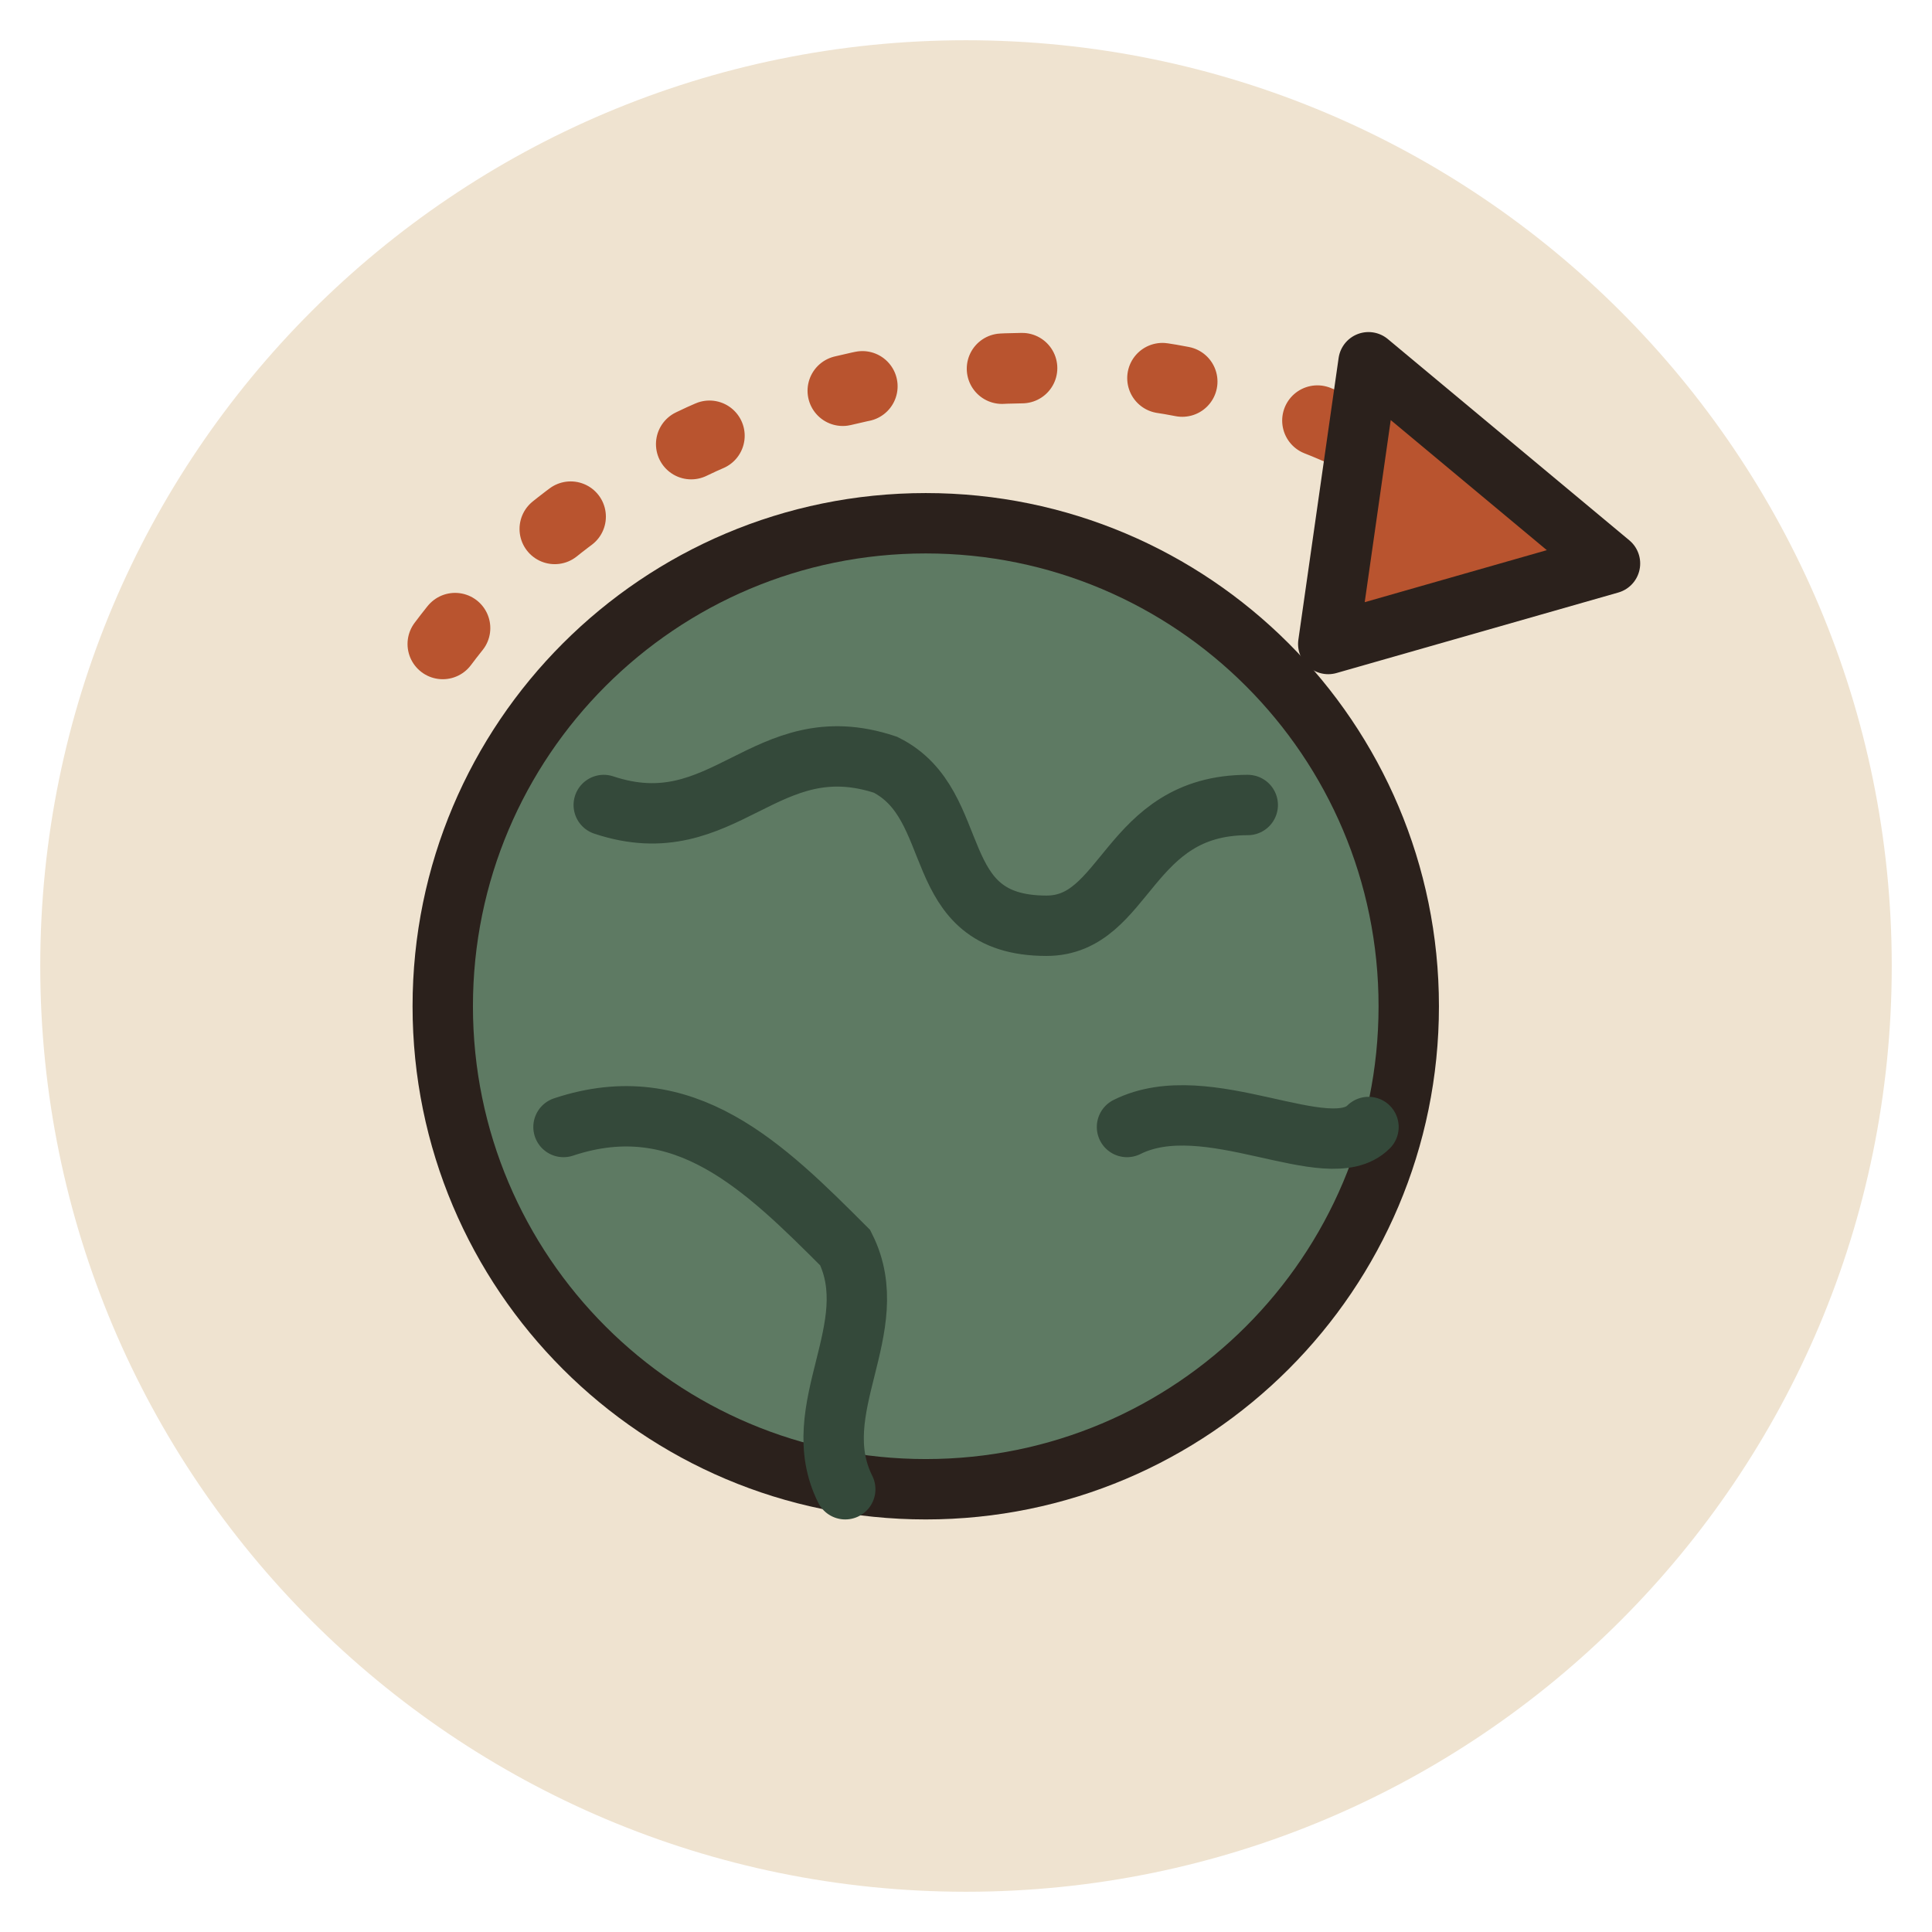
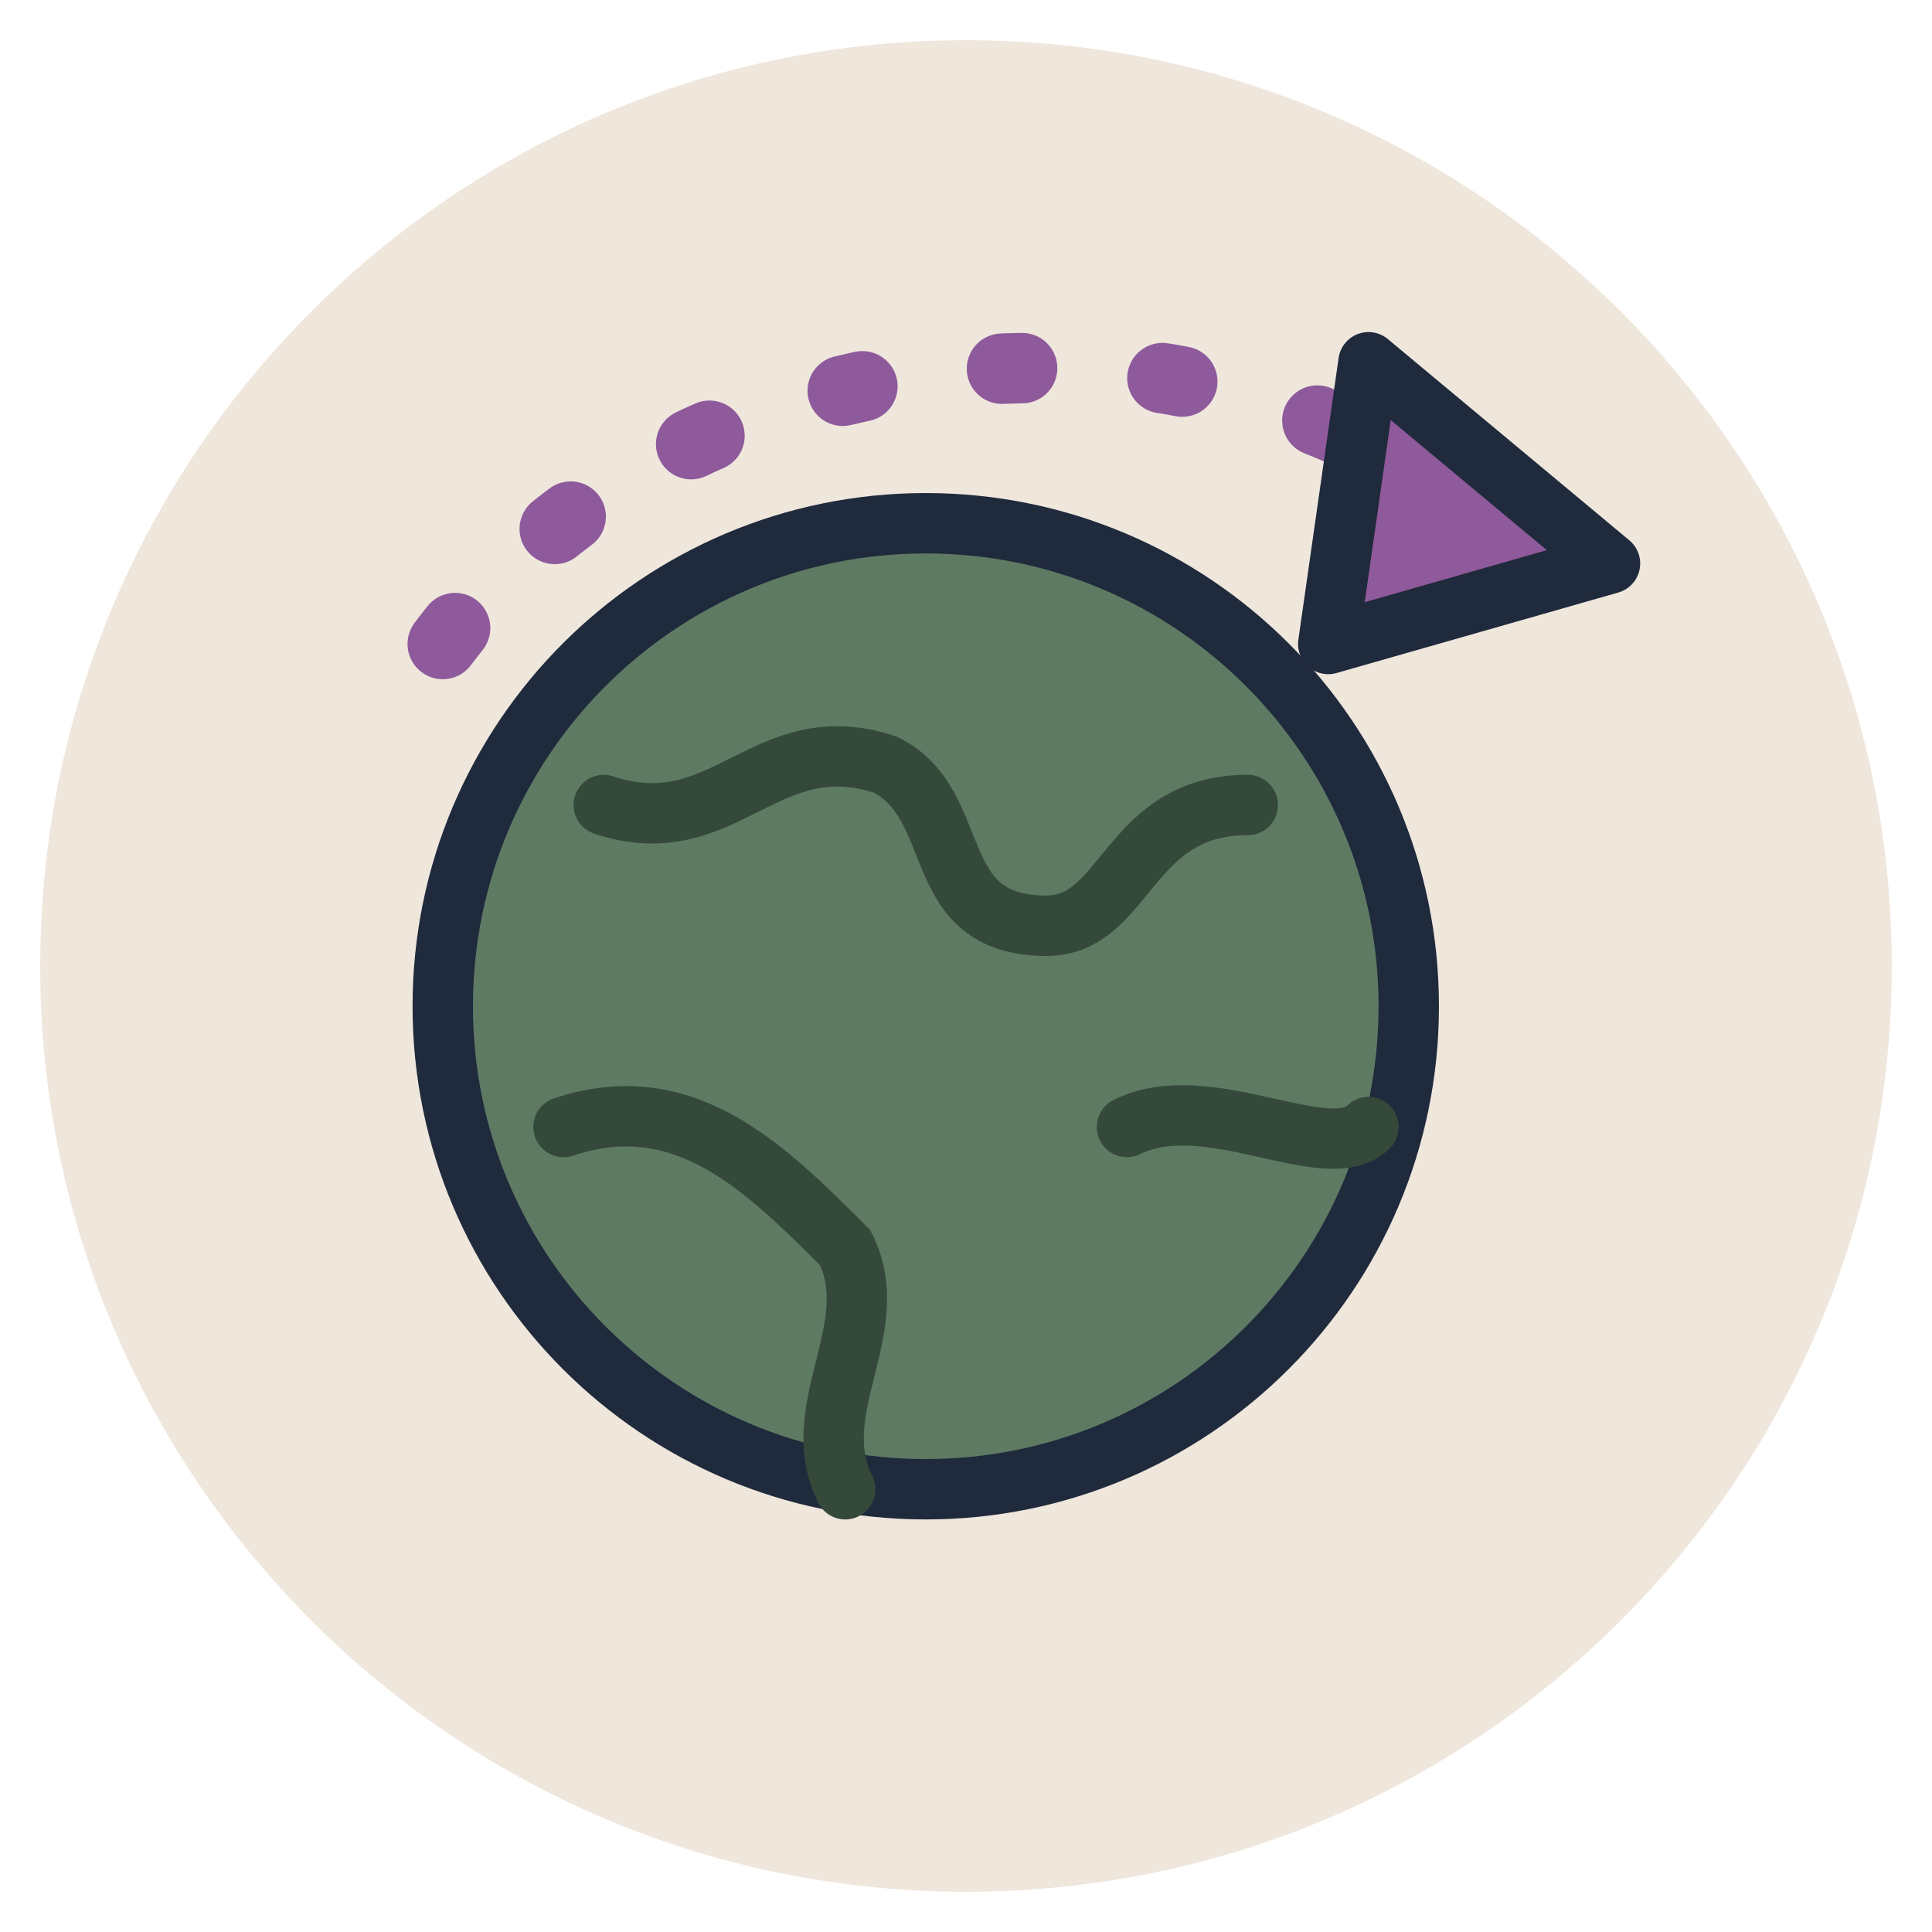
<svg xmlns="http://www.w3.org/2000/svg" viewBox="0 0 96 96" role="img" aria-label="zending">
-   <circle cx="48" cy="48" r="46" fill="#EFE3D0" />
-   <circle cx="46" cy="50" r="24" fill="#5E7A63" stroke="#2B211C" stroke-width="3" stroke-linejoin="round" stroke-linecap="round" />
+   <circle cx="48" cy="48" r="46" fill="#EFE6DC" />
+   <circle cx="46" cy="50" r="24" fill="#5E7A63" stroke="#1F2A3C" stroke-width="3" stroke-linejoin="round" stroke-linecap="round" />
  <path d="M30 40 C36 42 38 36 44 38 C48 40 46 46 52 46 C56 46 56 40 62 40 M28 56 C34 54 38 58 42 62 C44 66 40 70 42 74 M56 56 C60 54 66 58 68 56" fill="none" stroke="#34493A" stroke-width="3" stroke-linecap="round" />
-   <path d="M22 32 C34 16 60 14 74 26" fill="none" stroke="#B9542F" stroke-width="3.5" stroke-linecap="round" stroke-dasharray="1 7" />
-   <path d="M68 18 L80 28 L66 32 Z" fill="#B9542F" stroke="#2B211C" stroke-width="3" stroke-linejoin="round" stroke-linecap="round" />
+   <path d="M22 32 C34 16 60 14 74 26" fill="none" stroke="#8E5A9B" stroke-width="3.5" stroke-linecap="round" stroke-dasharray="1 7" />
+   <path d="M68 18 L80 28 L66 32 Z" fill="#8E5A9B" stroke="#1F2A3C" stroke-width="3" stroke-linejoin="round" stroke-linecap="round" />
</svg>
